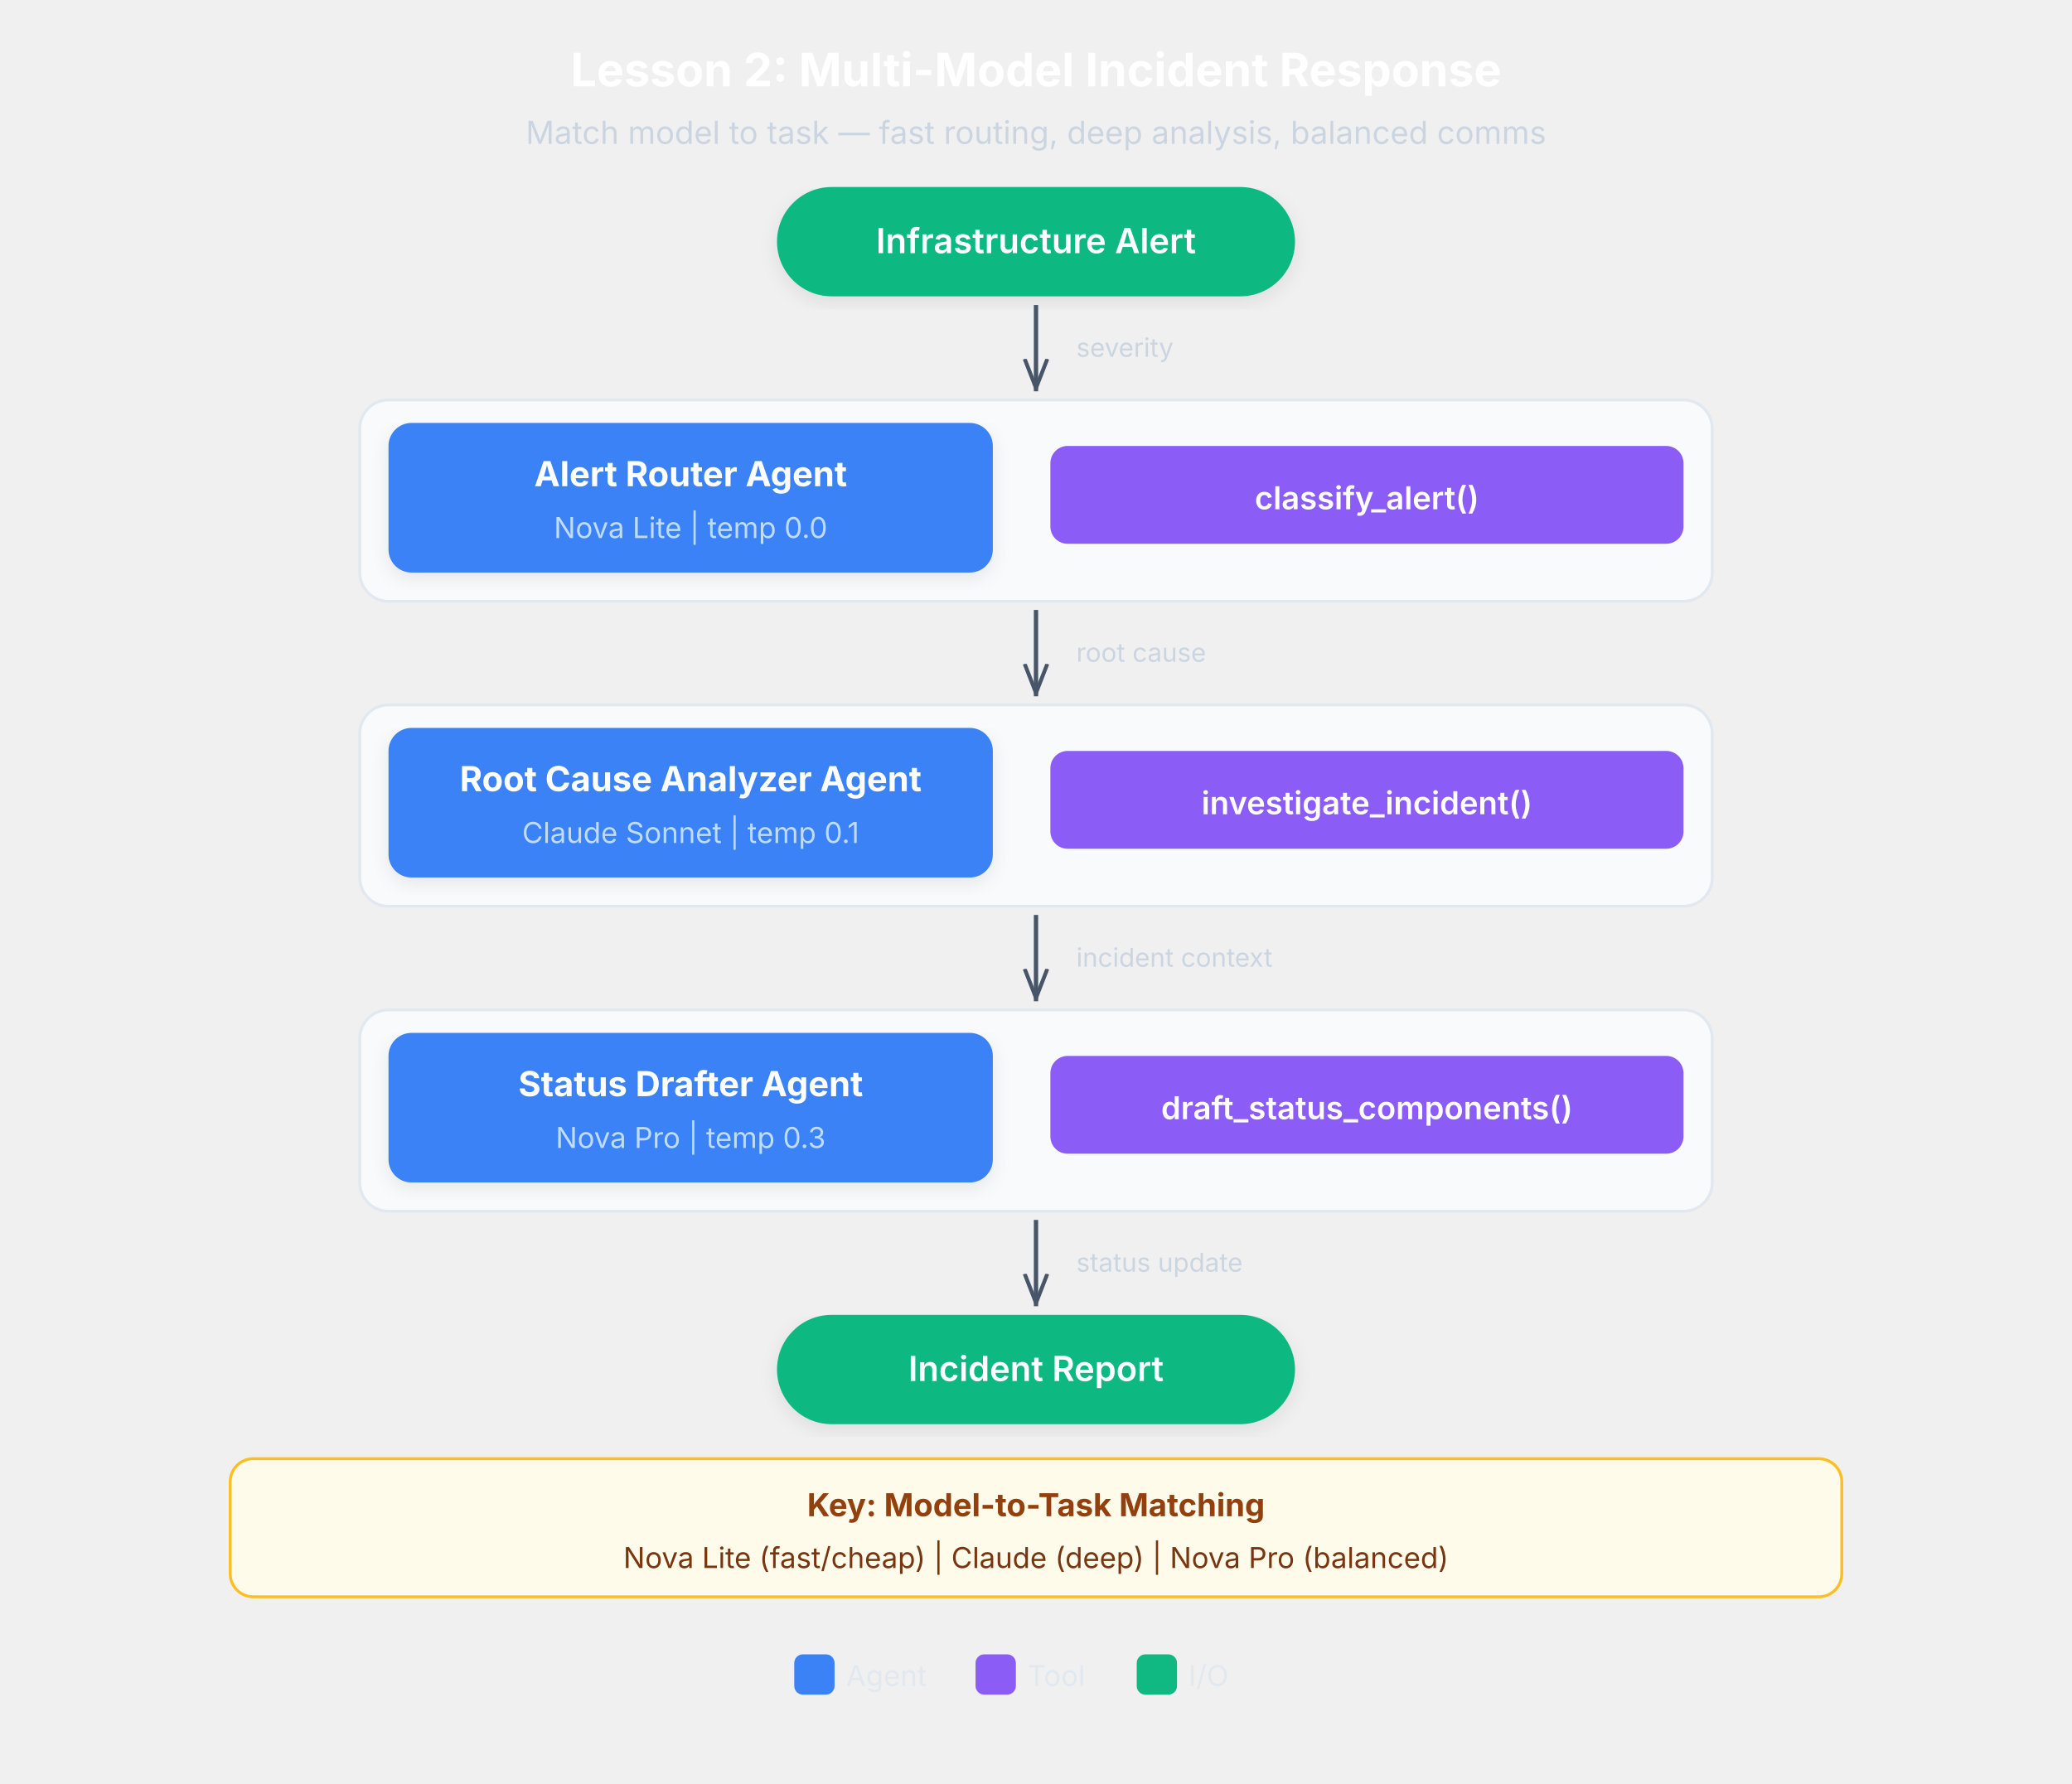
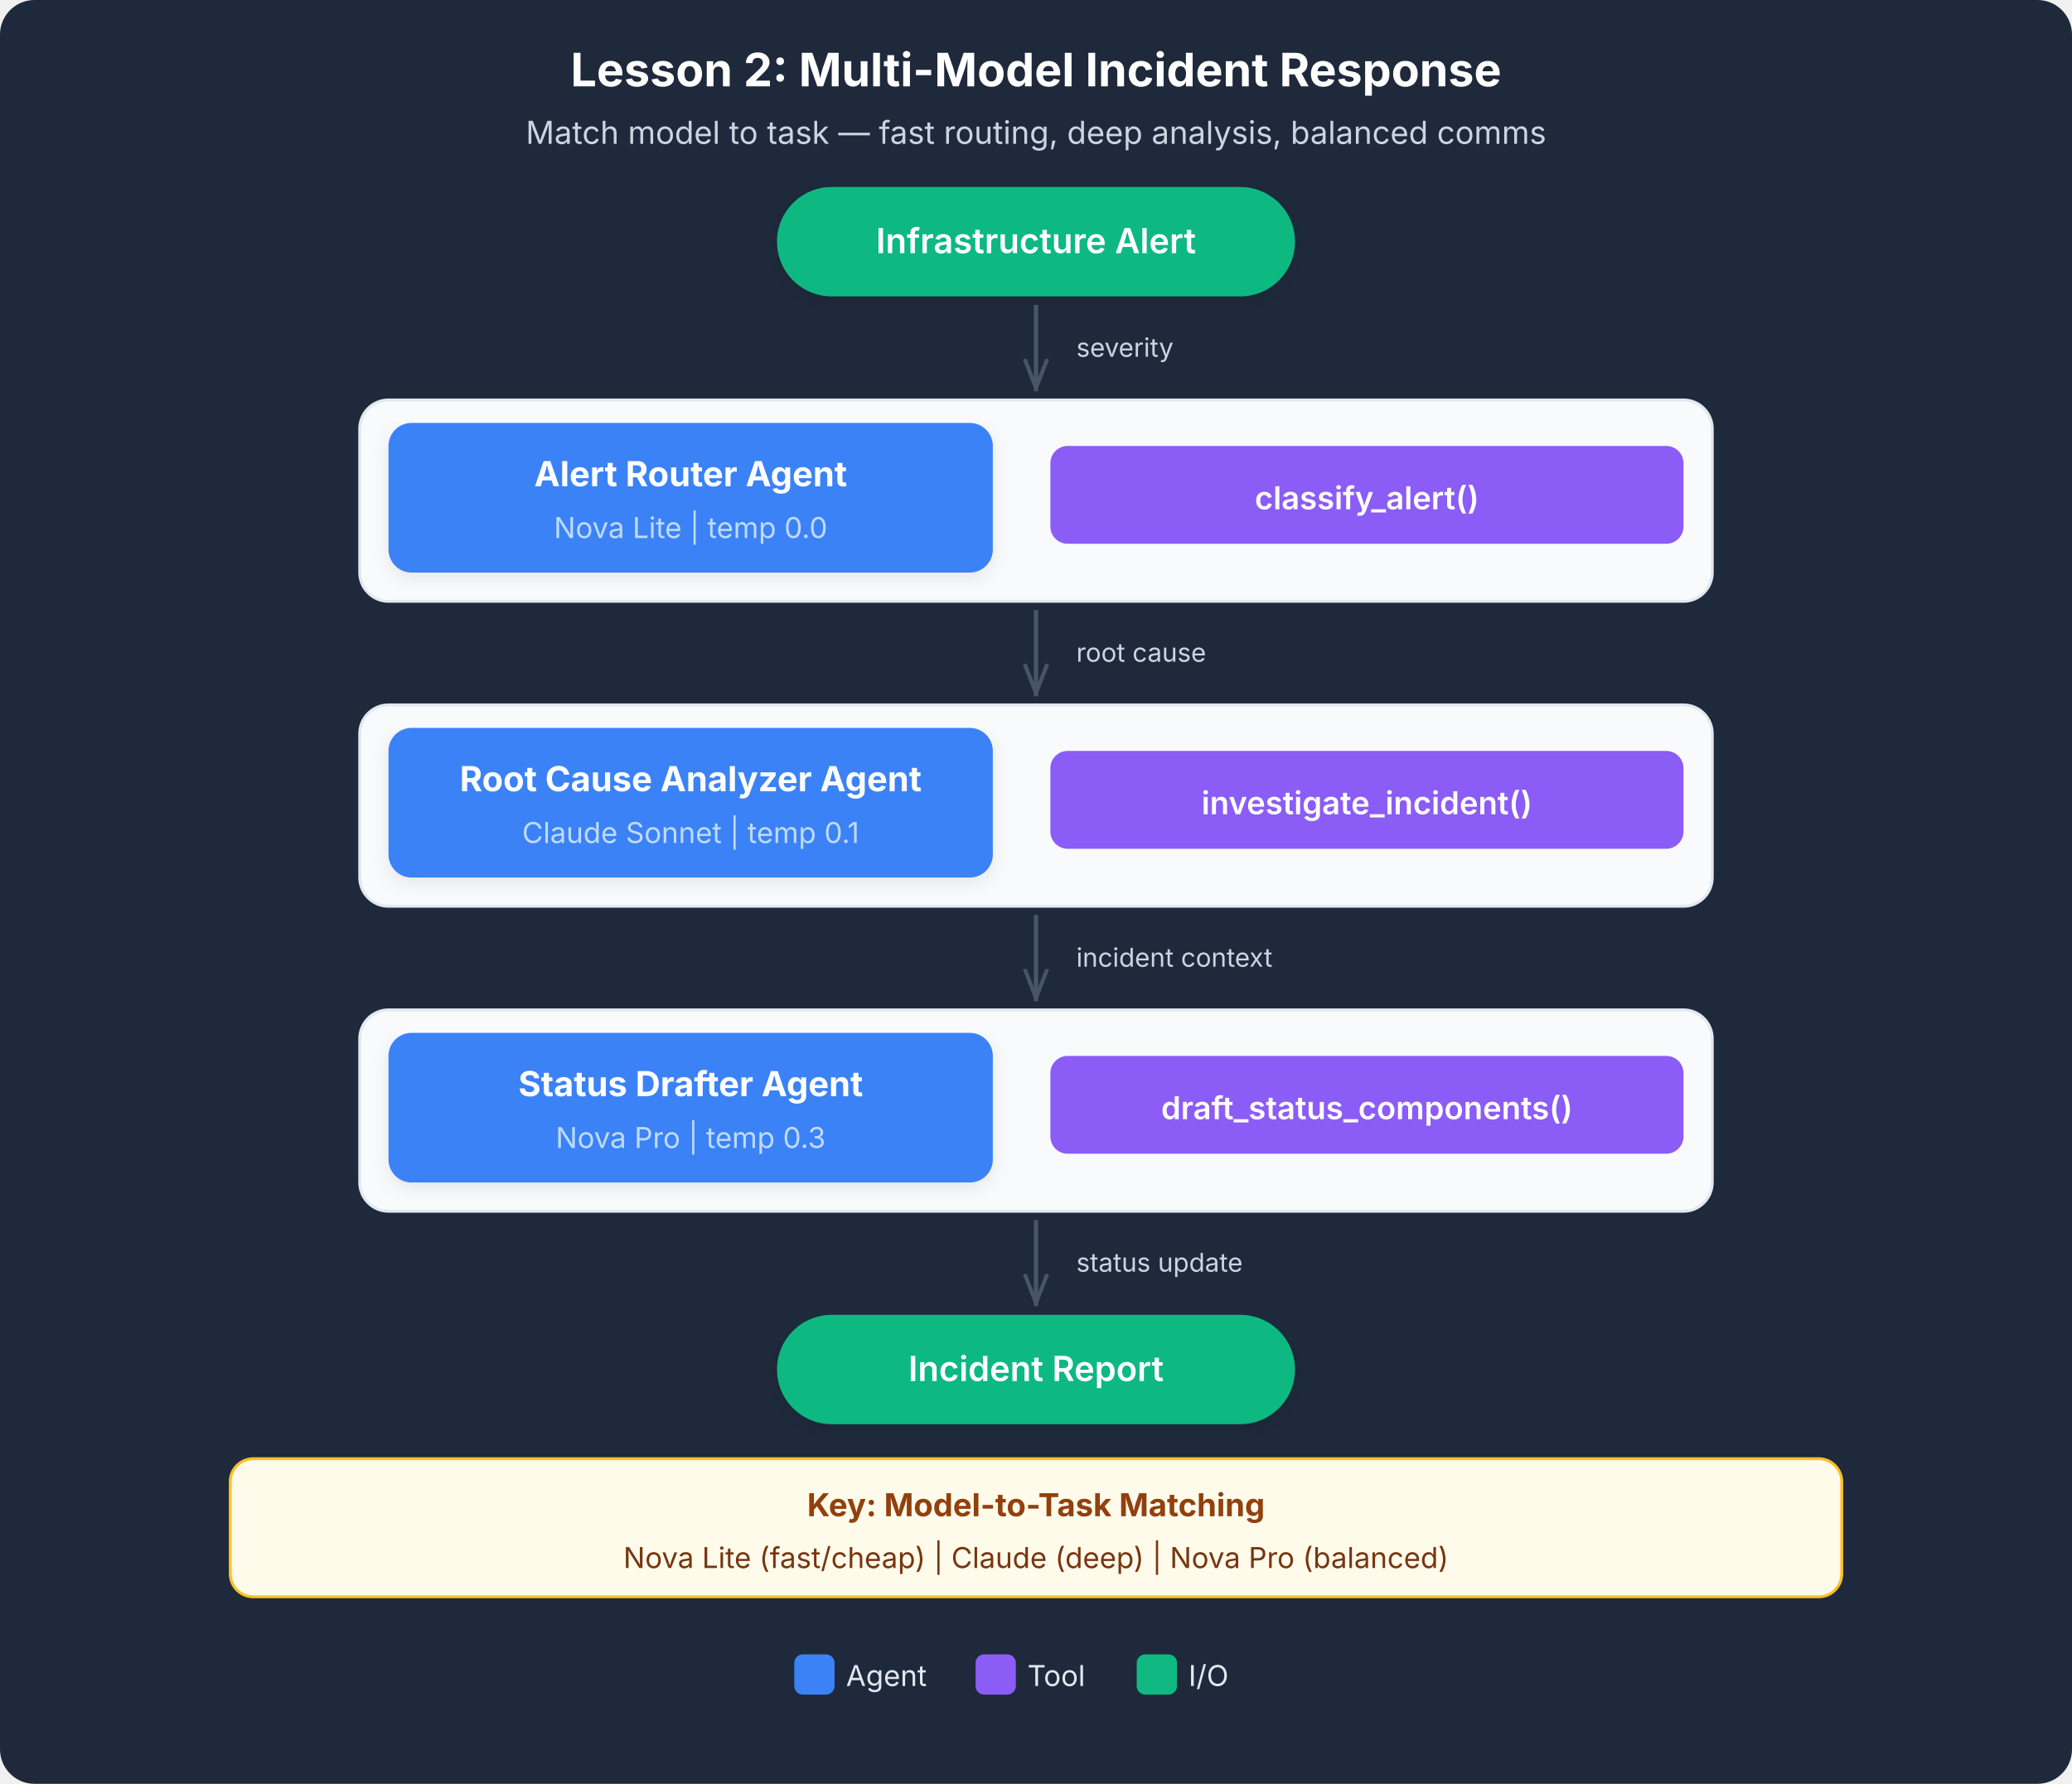
<svg xmlns="http://www.w3.org/2000/svg" viewBox="0 0 720 620" font-family="system-ui, -apple-system, &quot;Segoe UI&quot;, sans-serif">
  <defs>
    <filter id="sh" x="-4%" y="-4%" width="108%" height="116%">
      <feDropShadow dx="0" dy="2" stdDeviation="3" flood-opacity="0.08" />
    </filter>
    <marker id="a" viewBox="0 0 10 8" refX="10" refY="4" markerWidth="8" markerHeight="6" orient="auto">
      <path d="M0,0.5 L9,4 L0,7.5" fill="none" stroke="#475569" stroke-width="1.2" stroke-linejoin="round" />
    </marker>
    <marker id="ah" viewBox="0 0 10 8" refX="10" refY="4" markerWidth="8" markerHeight="6" orient="auto">
      <path d="M0,0.5 L9,4 L0,7.5" fill="none" stroke="#475569" stroke-width="1.2" stroke-linejoin="round" />
    </marker>
  </defs>
+   <rect width="720" height="620" rx="12" fill="#1e293b" />
  <text x="360" y="30" text-anchor="middle" font-size="16" font-weight="700" fill="#ffffff">Lesson 2: Multi-Model Incident Response</text>
  <text x="360" y="50" text-anchor="middle" font-size="11" fill="#cbd5e1">Match model to task — fast routing, deep analysis, balanced comms</text>
  <rect x="270" y="65" width="180" height="38" rx="19" fill="#10b981" filter="url(#sh)" />
  <text x="360" y="88" text-anchor="middle" font-size="12" font-weight="600" fill="white">Infrastructure Alert</text>
  <rect x="125" y="139" width="470" height="70" rx="10" fill="#f8fafc" stroke="#e2e8f0" stroke-width="1" />
  <rect x="135" y="147" width="210" height="52" rx="8" fill="#3b82f6" filter="url(#sh)" />
  <text x="240" y="169" text-anchor="middle" font-size="12" font-weight="700" fill="white">Alert Router Agent</text>
  <text x="240" y="187" text-anchor="middle" font-size="10" fill="#bfdbfe">Nova Lite | temp 0.0</text>
  <rect x="365" y="155" width="220" height="34" rx="6" fill="#8b5cf6" />
  <text x="475" y="177" text-anchor="middle" font-size="11" font-weight="600" fill="white">classify_alert()</text>
  <rect x="125" y="245" width="470" height="70" rx="10" fill="#f8fafc" stroke="#e2e8f0" stroke-width="1" />
  <rect x="135" y="253" width="210" height="52" rx="8" fill="#3b82f6" filter="url(#sh)" />
  <text x="240" y="275" text-anchor="middle" font-size="12" font-weight="700" fill="white">Root Cause Analyzer Agent</text>
  <text x="240" y="293" text-anchor="middle" font-size="10" fill="#bfdbfe">Claude Sonnet | temp 0.1</text>
  <rect x="365" y="261" width="220" height="34" rx="6" fill="#8b5cf6" />
  <text x="475" y="283" text-anchor="middle" font-size="11" font-weight="600" fill="white">investigate_incident()</text>
  <rect x="125" y="351" width="470" height="70" rx="10" fill="#f8fafc" stroke="#e2e8f0" stroke-width="1" />
  <rect x="135" y="359" width="210" height="52" rx="8" fill="#3b82f6" filter="url(#sh)" />
  <text x="240" y="381" text-anchor="middle" font-size="12" font-weight="700" fill="white">Status Drafter Agent</text>
  <text x="240" y="399" text-anchor="middle" font-size="10" fill="#bfdbfe">Nova Pro | temp 0.3</text>
  <rect x="365" y="367" width="220" height="34" rx="6" fill="#8b5cf6" />
  <text x="475" y="389" text-anchor="middle" font-size="11" font-weight="600" fill="white">draft_status_components()</text>
  <rect x="270" y="457" width="180" height="38" rx="19" fill="#10b981" filter="url(#sh)" />
  <text x="360" y="480" text-anchor="middle" font-size="12" font-weight="600" fill="white">Incident Report</text>
  <rect x="80" y="507" width="560" height="48" rx="8" fill="#fffbeb" stroke="#fbbf24" stroke-width="1" />
  <text x="360" y="527" text-anchor="middle" font-size="11" font-weight="700" fill="#92400e">Key: Model-to-Task Matching</text>
  <text x="360" y="545" text-anchor="middle" font-size="10" fill="#78350f">Nova Lite (fast/cheap) | Claude (deep) | Nova Pro (balanced)</text>
  <rect x="276" y="575" width="14" height="14" rx="3" fill="#3b82f6" />
  <text x="294" y="586" font-size="10" fill="#e2e8f0">Agent</text>
  <rect x="339" y="575" width="14" height="14" rx="3" fill="#8b5cf6" />
  <text x="357" y="586" font-size="10" fill="#e2e8f0">Tool</text>
  <rect x="395" y="575" width="14" height="14" rx="3" fill="#10b981" />
  <text x="413" y="586" font-size="10" fill="#e2e8f0">I/O</text>
  <g id="arrows">
    <line x1="360" y1="106" x2="360" y2="136" stroke="#475569" stroke-width="1.5" marker-end="url(#a)" />
    <text x="374" y="124" font-size="9" fill="#cbd5e1">severity</text>
    <line x1="360" y1="212" x2="360" y2="242" stroke="#475569" stroke-width="1.5" marker-end="url(#a)" />
    <text x="374" y="230" font-size="9" fill="#cbd5e1">root cause</text>
    <line x1="360" y1="318" x2="360" y2="348" stroke="#475569" stroke-width="1.5" marker-end="url(#a)" />
    <text x="374" y="336" font-size="9" fill="#cbd5e1">incident context</text>
    <line x1="360" y1="424" x2="360" y2="454" stroke="#475569" stroke-width="1.5" marker-end="url(#a)" />
    <text x="374" y="442" font-size="9" fill="#cbd5e1">status update</text>
  </g>
</svg>
